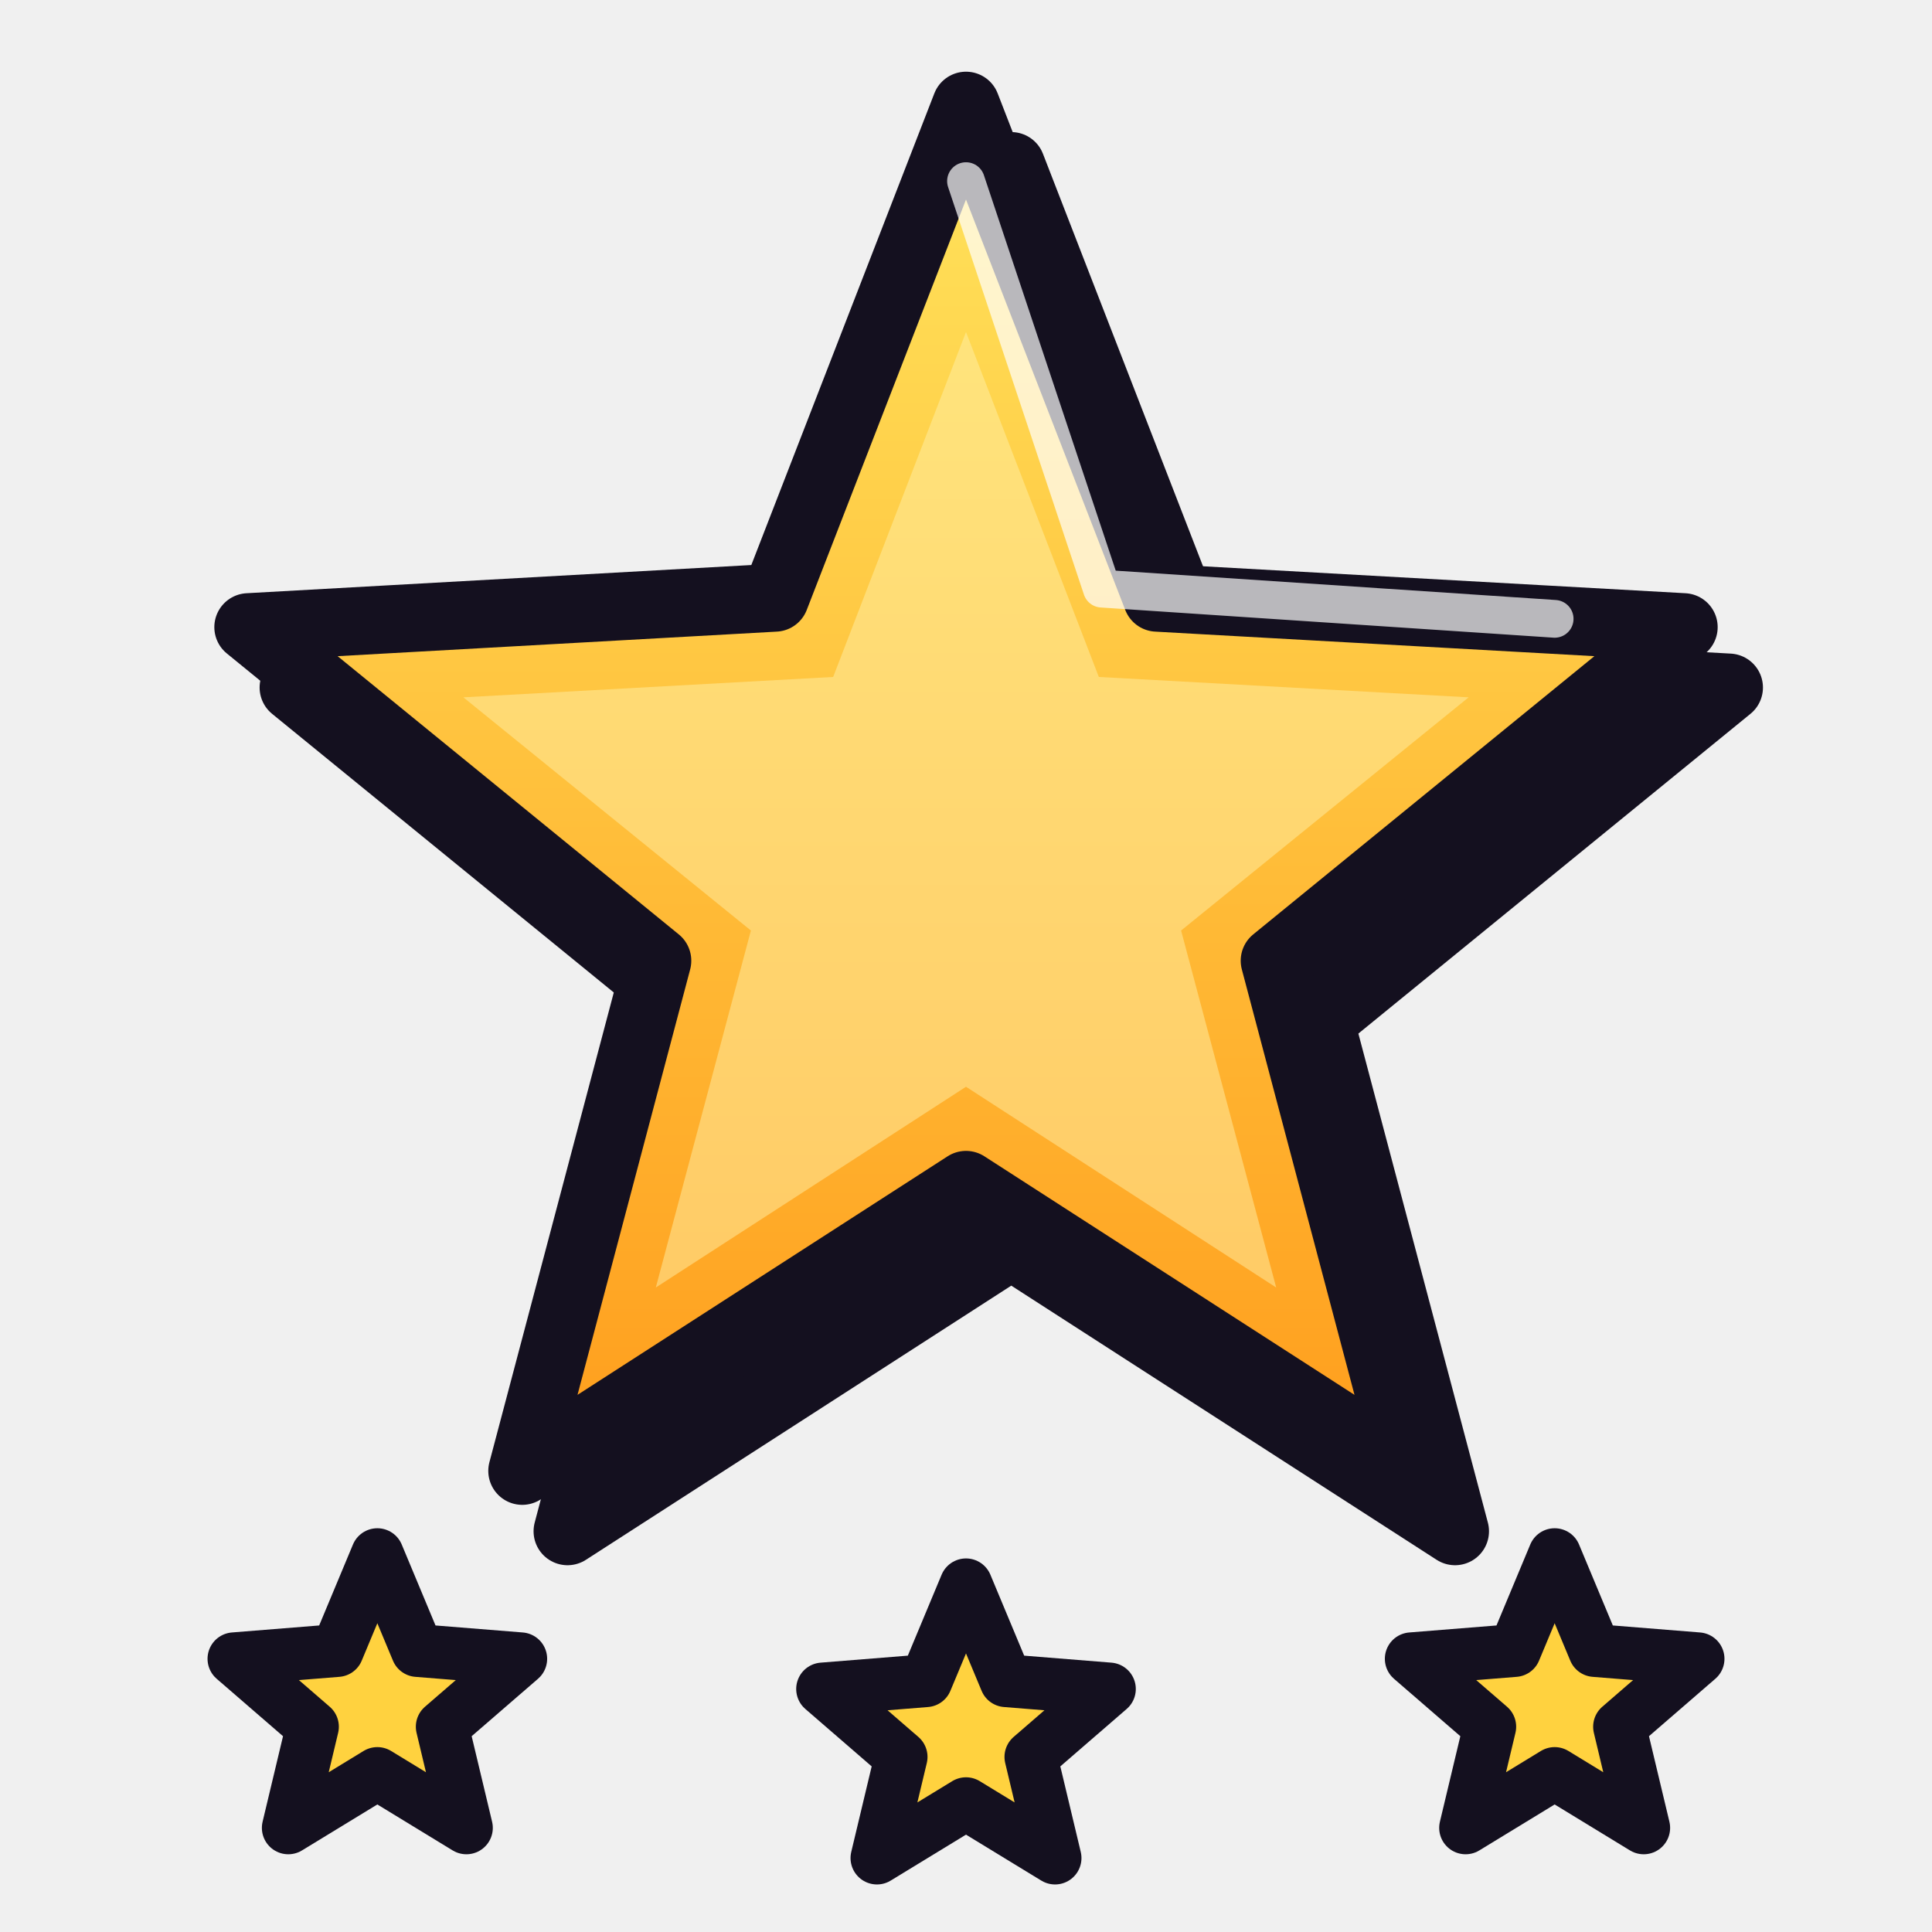
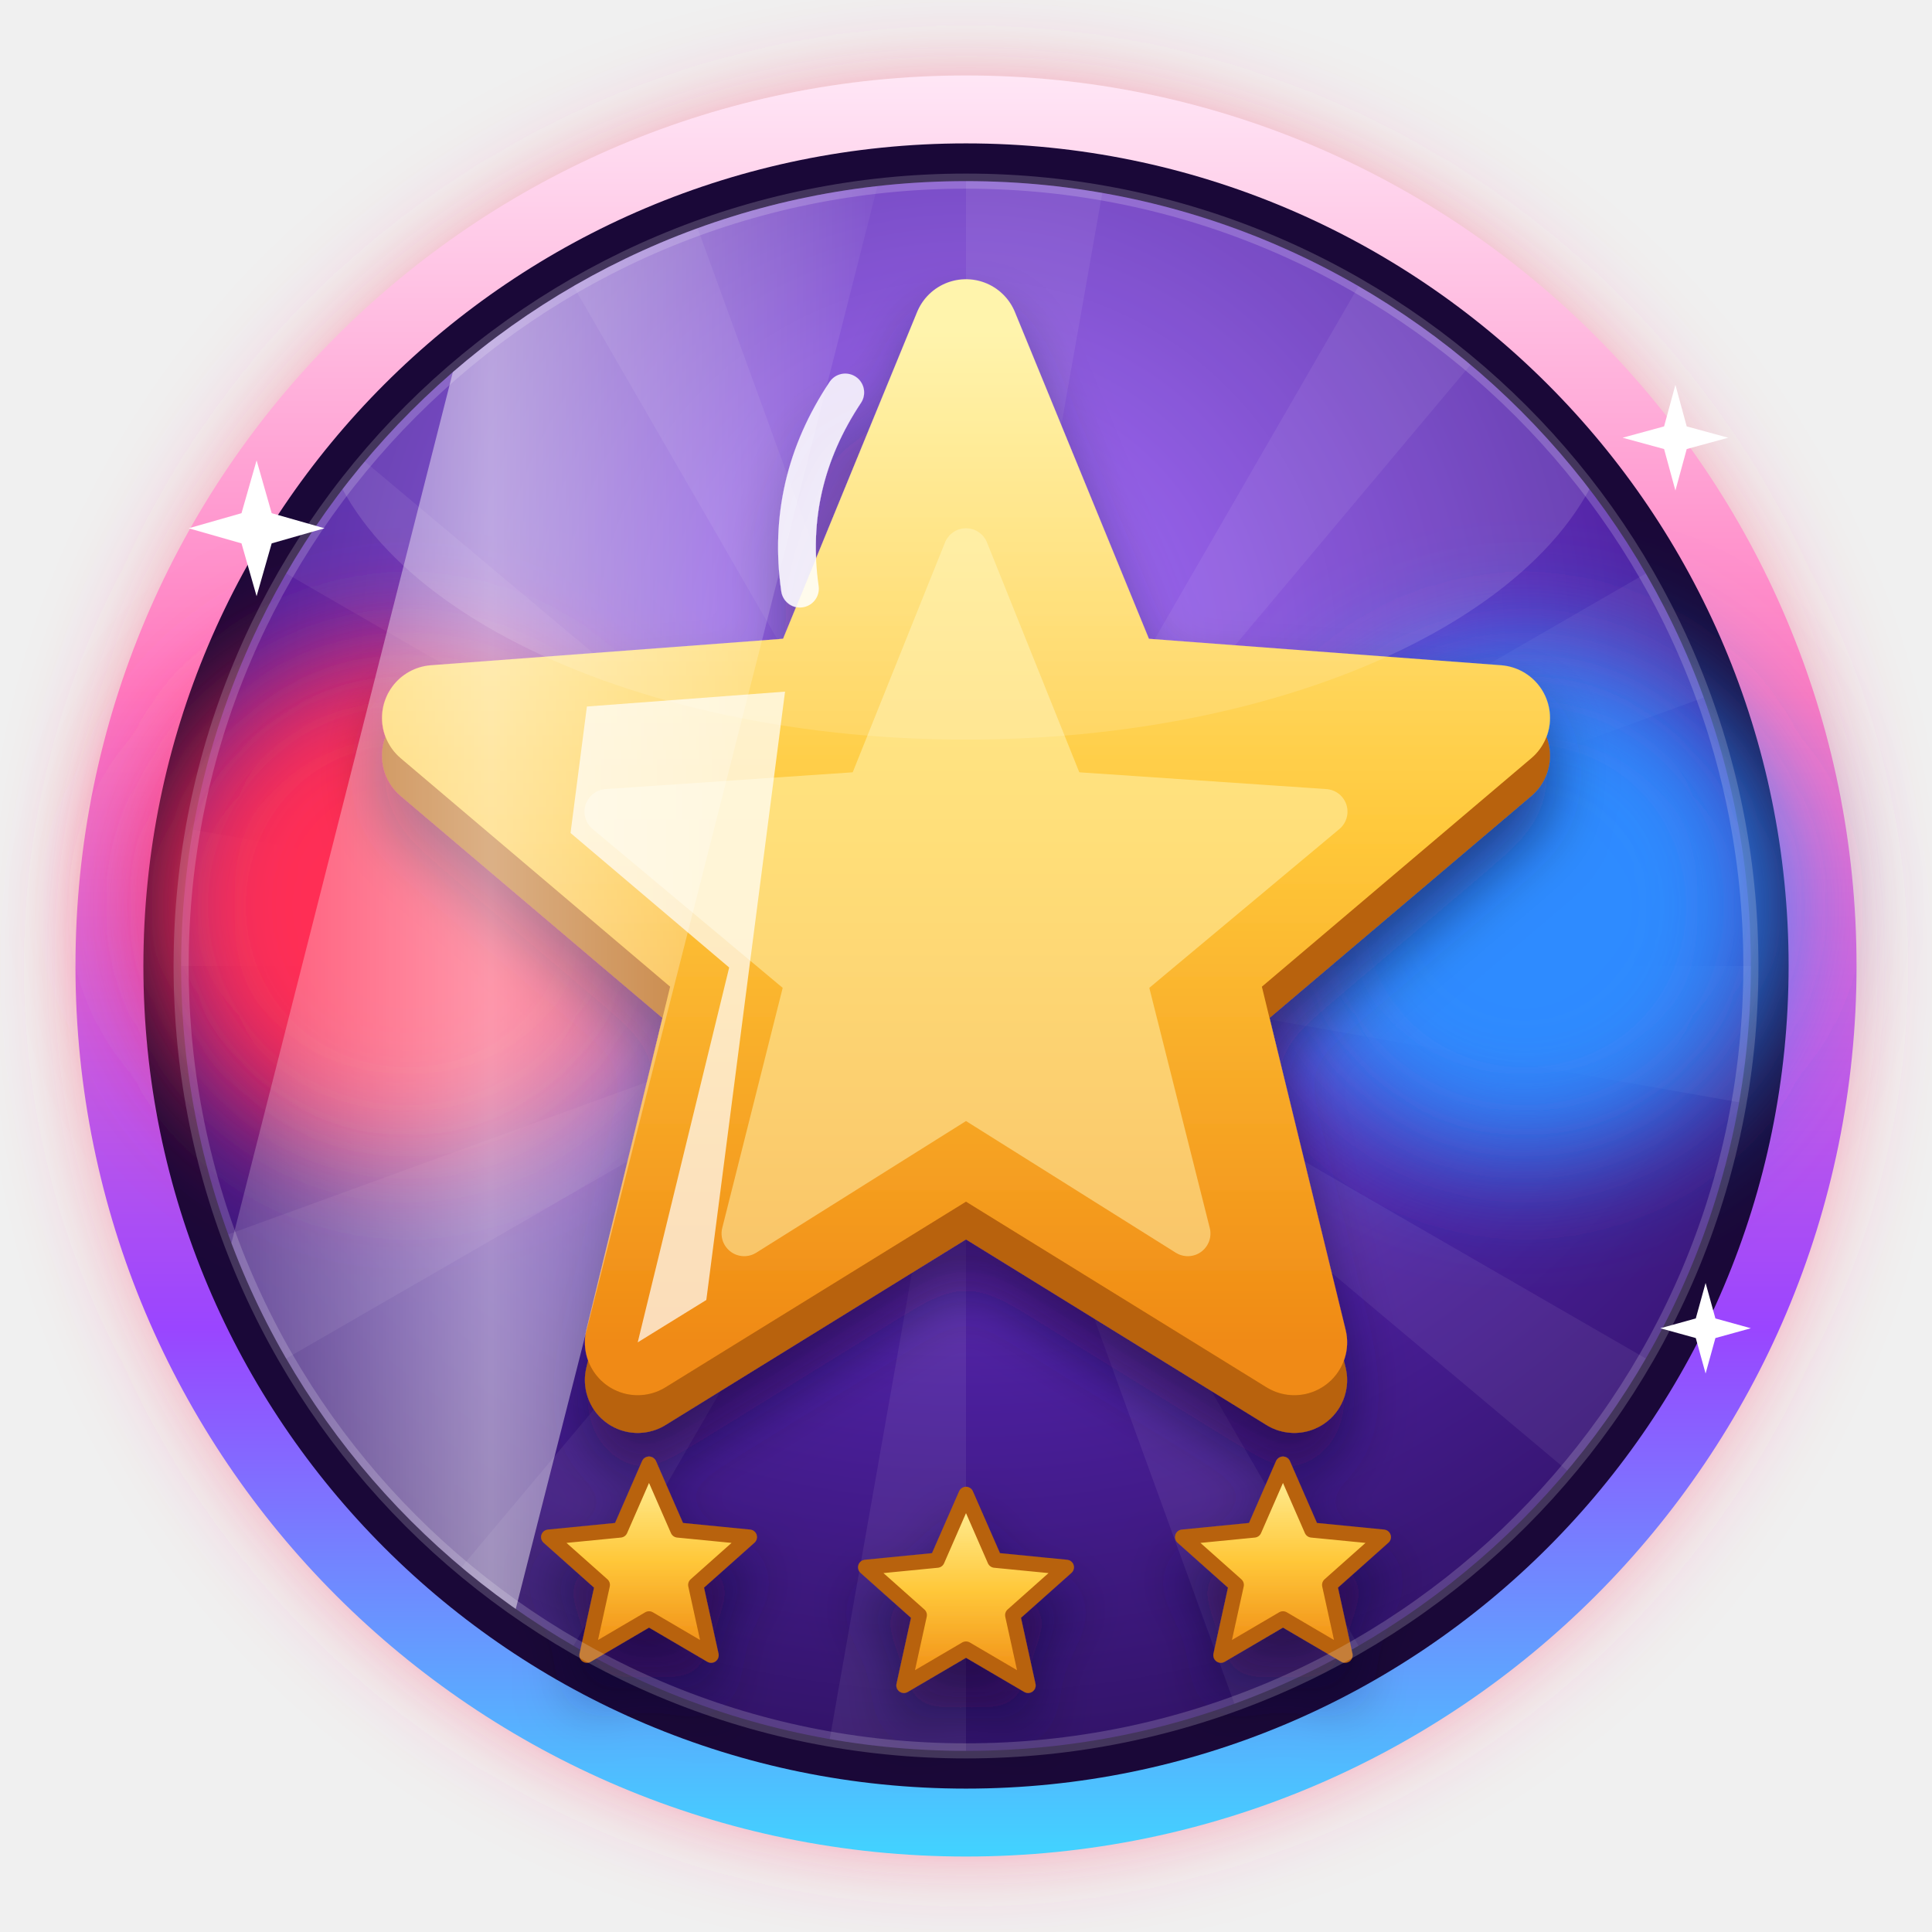
<svg xmlns="http://www.w3.org/2000/svg" viewBox="0 0 256 256" width="256" height="256">
+   <style>
+ .o{transform-box:fill-box;transform-origin:center}
+ .float{animation:fl 3.4s ease-in-out infinite}
+ @keyframes fl{0%,100%{transform:translateY(0)}50%{transform:translateY(-5px)}}
+ .rays{transform-origin:128px 128px;animation:rt 40s linear infinite}
+ @keyframes rt{to{transform:rotate(360deg)}}
+ .sheen{animation:sn 4s ease-in-out infinite}
+ @keyframes sn{0%,50%{transform:translateX(-260px)}100%{transform:translateX(260px)}}
+ .halo{animation:ha 3s ease-in-out infinite}
+ @keyframes ha{0%,100%{opacity:.5}50%{opacity:.95}}
+ .tw{animation:tw 2s ease-in-out infinite}
+ @keyframes tw{0%,100%{opacity:0;transform:scale(.3) rotate(0)}50%{opacity:1;transform:scale(1) rotate(45deg)}}
+ @media (prefers-reduced-motion:reduce){*{animation:none!important}}
+ 
+ .pulse{animation:pu 1.6s ease-in-out infinite}
+ @keyframes pu{0%,100%{transform:scale(1)}50%{transform:scale(1.07)}}
+ .sL{animation:sl 1.2s steps(1) infinite}.sR{animation:sr 1.2s steps(1) infinite}
+ @keyframes sl{0%{opacity:.85}50%{opacity:.1}}
+ @keyframes sr{0%{opacity:.1}50%{opacity:.85}}
+ .gl{animation:gl 2.8s ease-in-out infinite}
+ @keyframes gl{0%,45%{transform:translateX(-170px)}100%{transform:translateX(170px)}}
+ </style>
  <defs>
-     <linearGradient id="gd" x1="0" y1="0" x2="0" y2="1">
-       <stop offset="0" stop-color="#ffe45c" />
-       <stop offset="1" stop-color="#ff9d1c" />
+     <filter id="blur" x="-40%" y="-40%" width="180%" height="180%">
+       <feGaussianBlur stdDeviation="8" />
+     </filter>
+     <filter id="drop" x="-30%" y="-30%" width="160%" height="170%">
+       <feDropShadow dx="0" dy="5" stdDeviation="4" flood-color="#14052e" flood-opacity=".55" />
+     </filter>
+     <clipPath id="disc">
+       <circle cx="128" cy="128" r="104" />
+     </clipPath>
+     <linearGradient id="rim" x1="0" y1="0" x2="0" y2="1">
+       <stop offset="0" stop-color="#ffe9f7" />
+       <stop offset=".35" stop-color="#ff7ac0" />
+       <stop offset=".7" stop-color="#9a45ff" />
+       <stop offset="1" stop-color="#3fd7ff" />
    </linearGradient>
+     <radialGradient id="bg" cx=".5" cy=".3" r=".85">
+       <stop offset="0" stop-color="#9a58ff" />
+       <stop offset=".55" stop-color="#4b1f9c" />
+       <stop offset="1" stop-color="#220c47" />
+     </radialGradient>
+     <linearGradient id="shn" x1="0" y1="0" x2="1" y2="0">
+       <stop offset="0" stop-color="#fff" stop-opacity="0" />
+       <stop offset=".5" stop-color="#fff" stop-opacity=".5" />
+       <stop offset="1" stop-color="#fff" stop-opacity="0" />
+     </linearGradient>
+     <linearGradient id="gold" x1="0" y1="0" x2="0" y2="1">
+       <stop offset="0" stop-color="#fff2a0" />
+       <stop offset=".5" stop-color="#ffc83a" />
+       <stop offset="1" stop-color="#f08a14" />
+     </linearGradient>
+     <clipPath id="sc">
+       <polygon points="128.00,44.00 147.40,91.30 198.38,95.13 159.38,128.20 171.50,177.87 128.00,151.00 84.50,177.87 96.62,128.20 57.62,95.13 108.60,91.30" />
+     </clipPath>
  </defs>
-   <g stroke="#14101f" stroke-width="9" stroke-linejoin="round" stroke-linecap="round">
-     <polygon points="134.0,22.0 159.3,87.2 229.1,91.1 174.9,135.3 192.8,202.9 134.0,165.0 75.2,202.9 93.1,135.3 38.9,91.1 108.7,87.2" fill="#14101f" />
-     <polygon points="128.0,14.0 153.3,79.2 223.1,83.1 168.9,127.3 186.8,194.9 128.0,157.0 69.2,194.9 87.1,127.3 32.9,83.1 102.7,79.2" fill="url(#gd)" />
-     <polygon points="128.0,44.0 145.6,89.7 194.6,92.4 156.5,123.3 169.1,170.6 128.0,144.0 86.9,170.6 99.5,123.3 61.4,92.4 110.4,89.7" fill="#fff0a8" stroke="none" opacity=".5" />
-     <path d="M128 24 L146 78 L206 82" fill="none" stroke="#fff" stroke-width="5" opacity=".7" />
-     <g fill="#ffd23f" stroke-width="7">
-       <polygon points="50.0,206.0 55.3,218.7 69.0,219.8 58.6,228.8 61.8,242.2 50.0,235.0 38.2,242.2 41.4,228.8 31.0,219.8 44.7,218.7" />
-       <polygon points="128.0,210.0 133.3,222.7 147.0,223.8 136.6,232.8 139.8,246.2 128.0,239.0 116.2,246.2 119.4,232.8 109.0,223.8 122.7,222.7" />
-       <polygon points="206.0,206.0 211.3,218.7 225.0,219.8 214.6,228.8 217.8,242.2 206.0,235.0 194.2,242.2 197.4,228.8 187.0,219.8 200.7,218.7" />
+   <circle class="halo" cx="128" cy="128" r="112" fill="#ff3d6a" filter="url(#blur)" />
+   <circle cx="128" cy="128" r="118" fill="url(#rim)" />
+   <circle cx="128" cy="128" r="109" fill="#1a0838" />
+   <circle cx="128" cy="128" r="104" fill="url(#bg)" />
+   <g clip-path="url(#disc)">
+     <g class="rays">
+       <polygon points="128,128 348.0,128.0 344.7,166.2" fill="#fff" opacity=".07" />
+       <polygon points="128,128 318.5,238.0 296.5,269.4" fill="#fff" opacity=".07" />
+       <polygon points="128,128 238.0,318.5 203.2,334.7" fill="#fff" opacity=".07" />
+       <polygon points="128,128 128.0,348.0 89.8,344.7" fill="#fff" opacity=".07" />
+       <polygon points="128,128 18.0,318.5 -13.4,296.5" fill="#fff" opacity=".07" />
+       <polygon points="128,128 -62.5,238.0 -78.7,203.2" fill="#fff" opacity=".07" />
+       <polygon points="128,128 -92.0,128.0 -88.7,89.8" fill="#fff" opacity=".07" />
+       <polygon points="128,128 -62.5,18.0 -40.5,-13.4" fill="#fff" opacity=".07" />
+       <polygon points="128,128 18.0,-62.5 52.8,-78.7" fill="#fff" opacity=".07" />
+       <polygon points="128,128 128.0,-92.0 166.2,-88.7" fill="#fff" opacity=".07" />
+       <polygon points="128,128 238.0,-62.5 269.4,-40.5" fill="#fff" opacity=".07" />
+       <polygon points="128,128 318.5,18.0 334.7,52.8" fill="#fff" opacity=".07" />
    </g>
  </g>
+   <g class="float">
+     <circle class="sL" cx="54" cy="120" r="34" fill="#ff2f55" filter="url(#blur)" />
+     <circle class="sR" cx="202" cy="120" r="34" fill="#2f8bff" filter="url(#blur)" />
+     <g filter="url(#drop)">
+       <g class="o pulse">
+         <polygon points="128.00,44.00 147.40,91.30 198.38,95.13 159.38,128.20 171.50,177.87 128.00,151.00 84.50,177.87 96.62,128.20 57.62,95.13 108.60,91.30" fill="#b8620a" stroke="#b8620a" stroke-width="14" stroke-linejoin="round" transform="translate(0 5)" />
+         <polygon points="128.00,44.00 147.40,91.30 198.38,95.13 159.38,128.20 171.50,177.87 128.00,151.00 84.50,177.87 96.62,128.20 57.62,95.13 108.60,91.30" fill="url(#gold)" stroke="url(#gold)" stroke-width="14" stroke-linejoin="round" />
+         <g clip-path="url(#sc)">
+           <polygon points="128.00,73.00 140.93,105.20 175.55,107.55 148.92,129.80 157.39,163.45 128.00,145.00 98.61,163.45 107.08,129.80 80.45,107.55 115.07,105.20" fill="#fff6b8" opacity=".5" stroke="#fff6b8" stroke-width="6" stroke-linejoin="round" />
+           <g class="gl">
+             <polygon points="86,30 112,30 90,200 64,200" fill="#fff" opacity=".7" />
+           </g>
+         </g>
+         <path d="M112 52 Q104 64 106 78" fill="none" stroke="#fff" stroke-width="5" stroke-linecap="round" opacity=".85" />
+       </g>
+       <g fill="url(#gold)" stroke="#b8620a" stroke-width="2" stroke-linejoin="round">
+         <polygon points="86.00,194.00 89.82,202.74 99.31,203.67 92.18,210.01 94.23,219.33 86.00,214.50 77.77,219.33 79.82,210.01 72.69,203.67 82.18,202.74" />
+         <polygon points="128.00,198.00 131.82,206.74 141.31,207.67 134.18,214.01 136.23,223.33 128.00,218.50 119.77,223.33 121.82,214.01 114.69,207.67 124.18,206.74" />
+         <polygon points="170.00,194.00 173.82,202.74 183.31,203.67 176.18,210.01 178.23,219.33 170.00,214.50 161.77,219.33 163.82,210.01 156.69,203.67 166.18,202.74" />
+       </g>
+     </g>
+   </g>
+   <g clip-path="url(#disc)">
+     <ellipse cx="128" cy="52" rx="86" ry="46" fill="#fff" opacity=".13" />
+     <g class="sheen">
+       <polygon points="70,10 120,10 60,246 10,246" fill="url(#shn)" />
+     </g>
+   </g>
+   <circle cx="128" cy="128" r="104" fill="none" stroke="#fff" stroke-opacity=".18" stroke-width="2" />
+   <polygon class="o tw" style="animation-delay:0.2s" points="34.0,61.0 36.0,68.0 43.0,70.0 36.0,72.0 34.0,79.0 32.0,72.0 25.0,70.0 32.0,68.0" fill="#fff" />
+   <polygon class="o tw" style="animation-delay:1.1s" points="222.0,51.0 223.5,56.5 229.0,58.0 223.5,59.5 222.0,65.0 220.5,59.5 215.0,58.0 220.5,56.5" fill="#fff" />
+   <polygon class="o tw" style="animation-delay:1.6s" points="226.0,170.0 227.3,174.7 232.0,176.0 227.3,177.3 226.0,182.0 224.7,177.3 220.0,176.0 224.7,174.7" fill="#fff" />
</svg>
